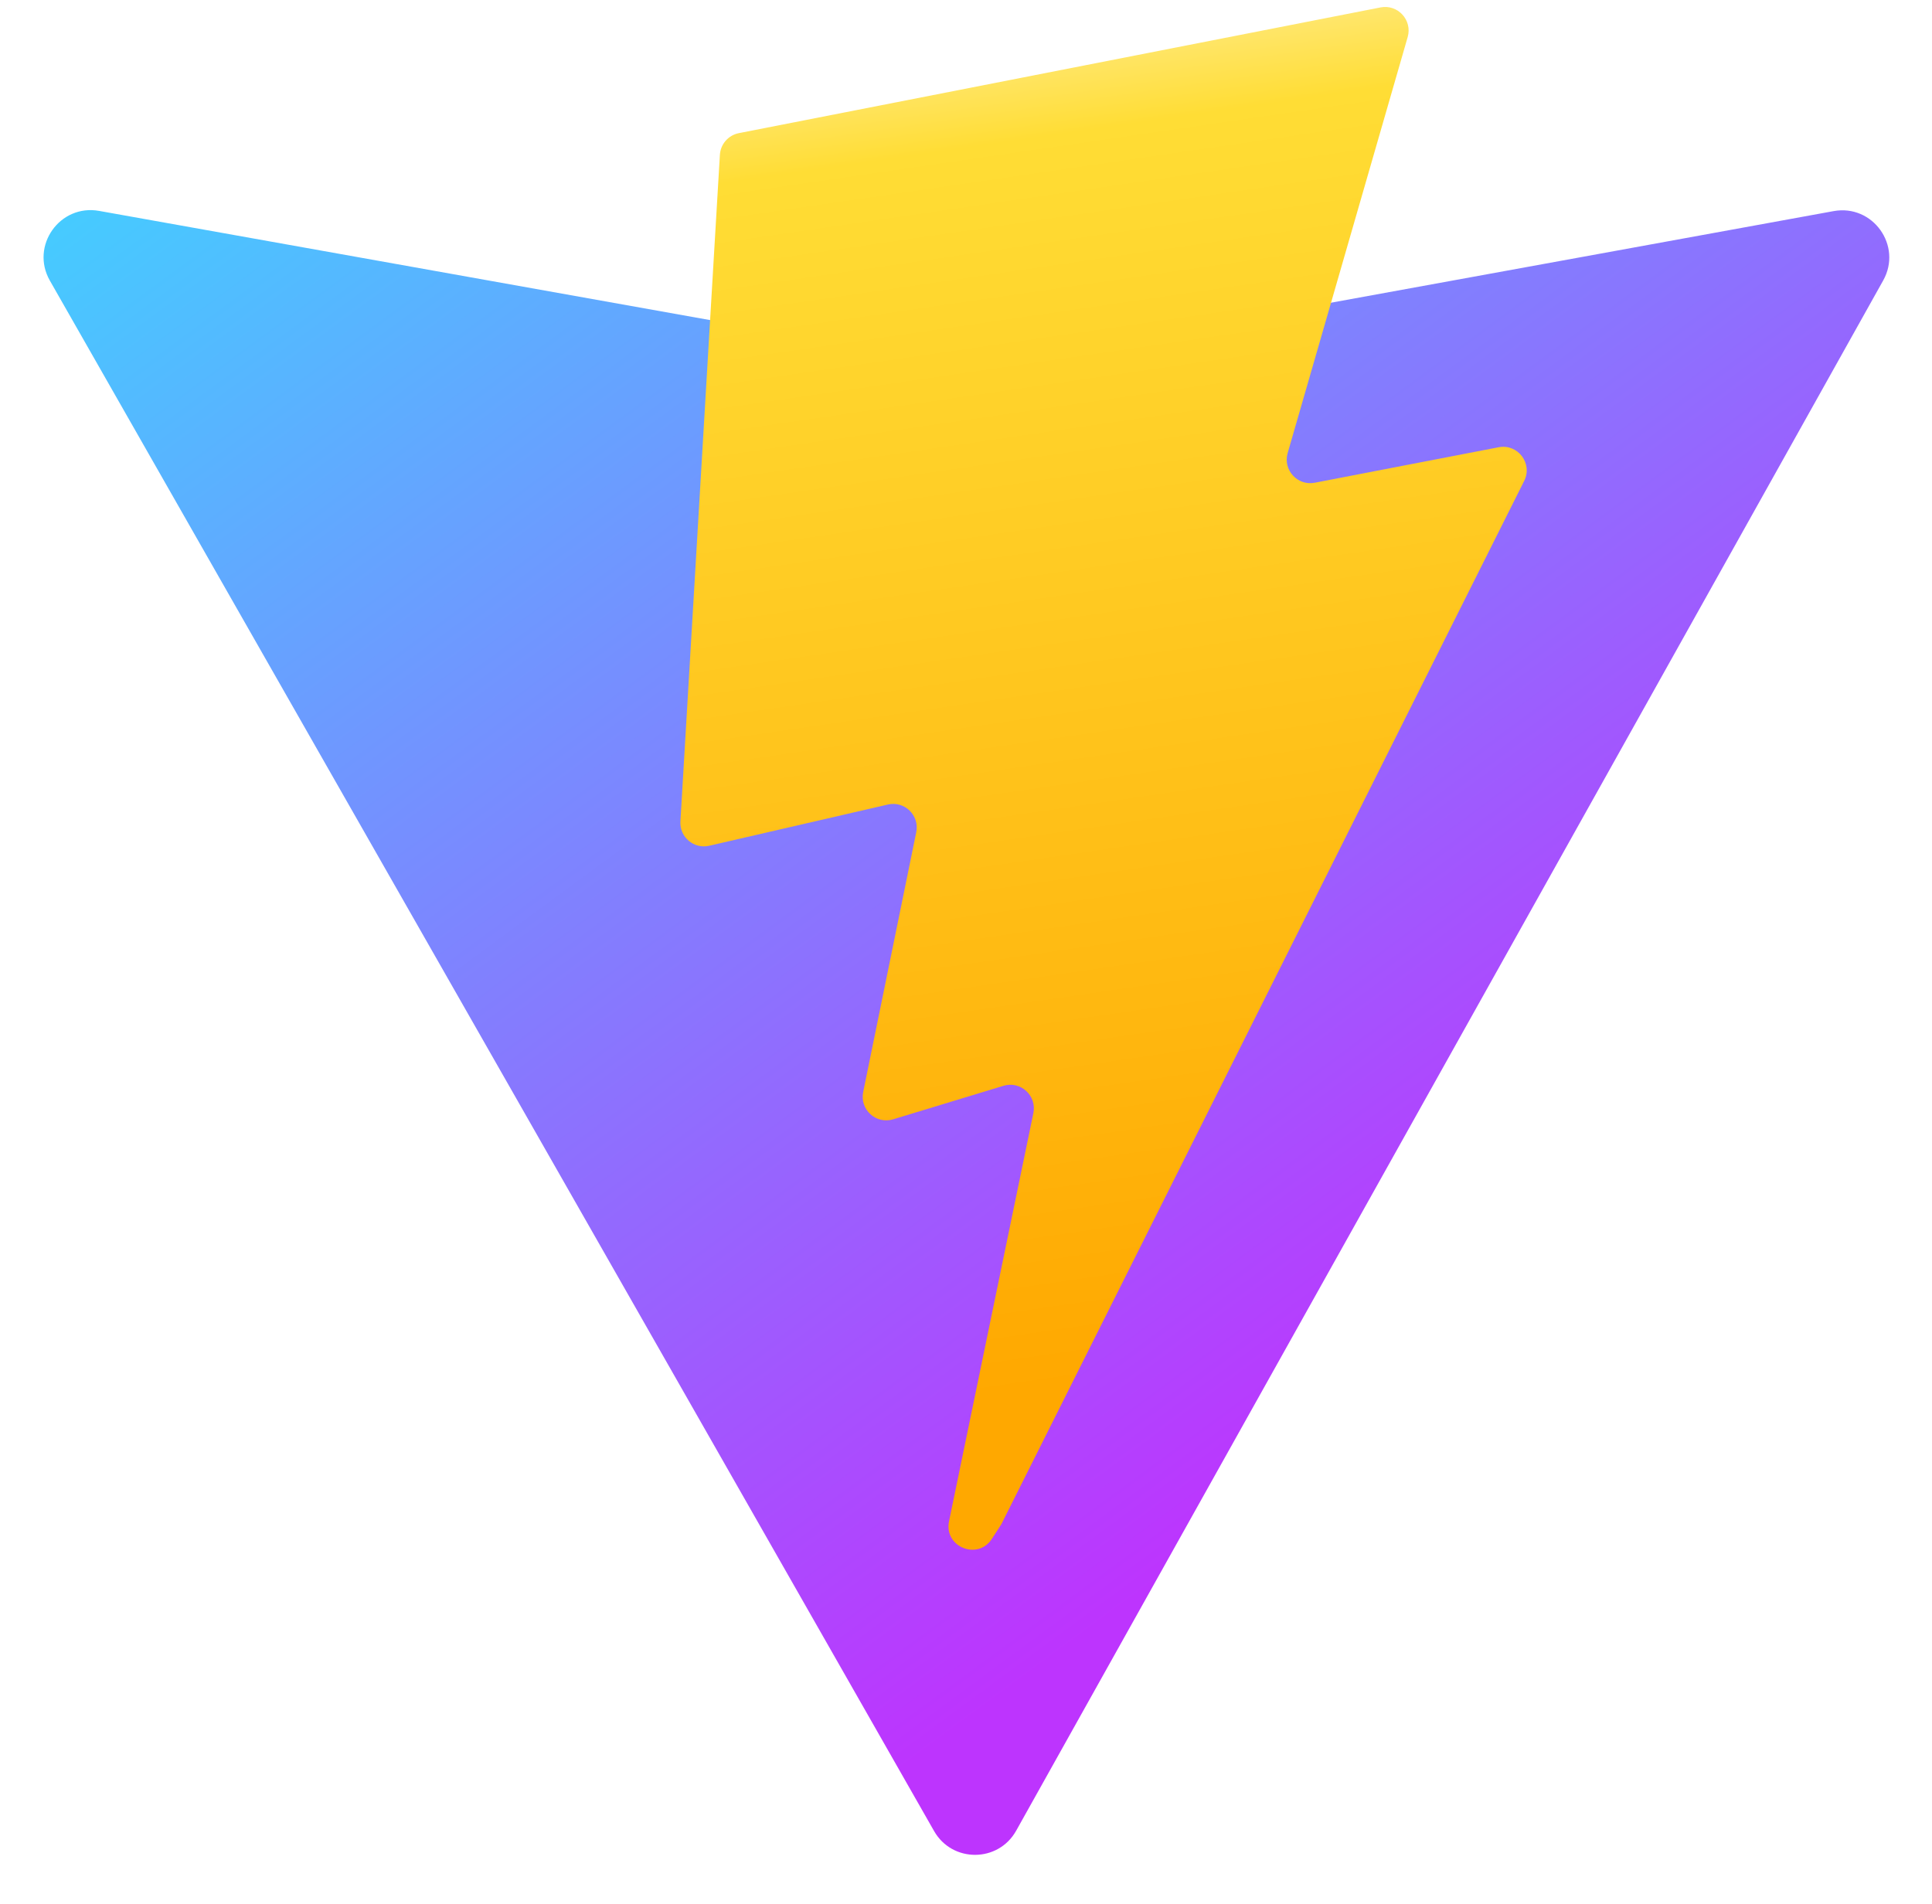
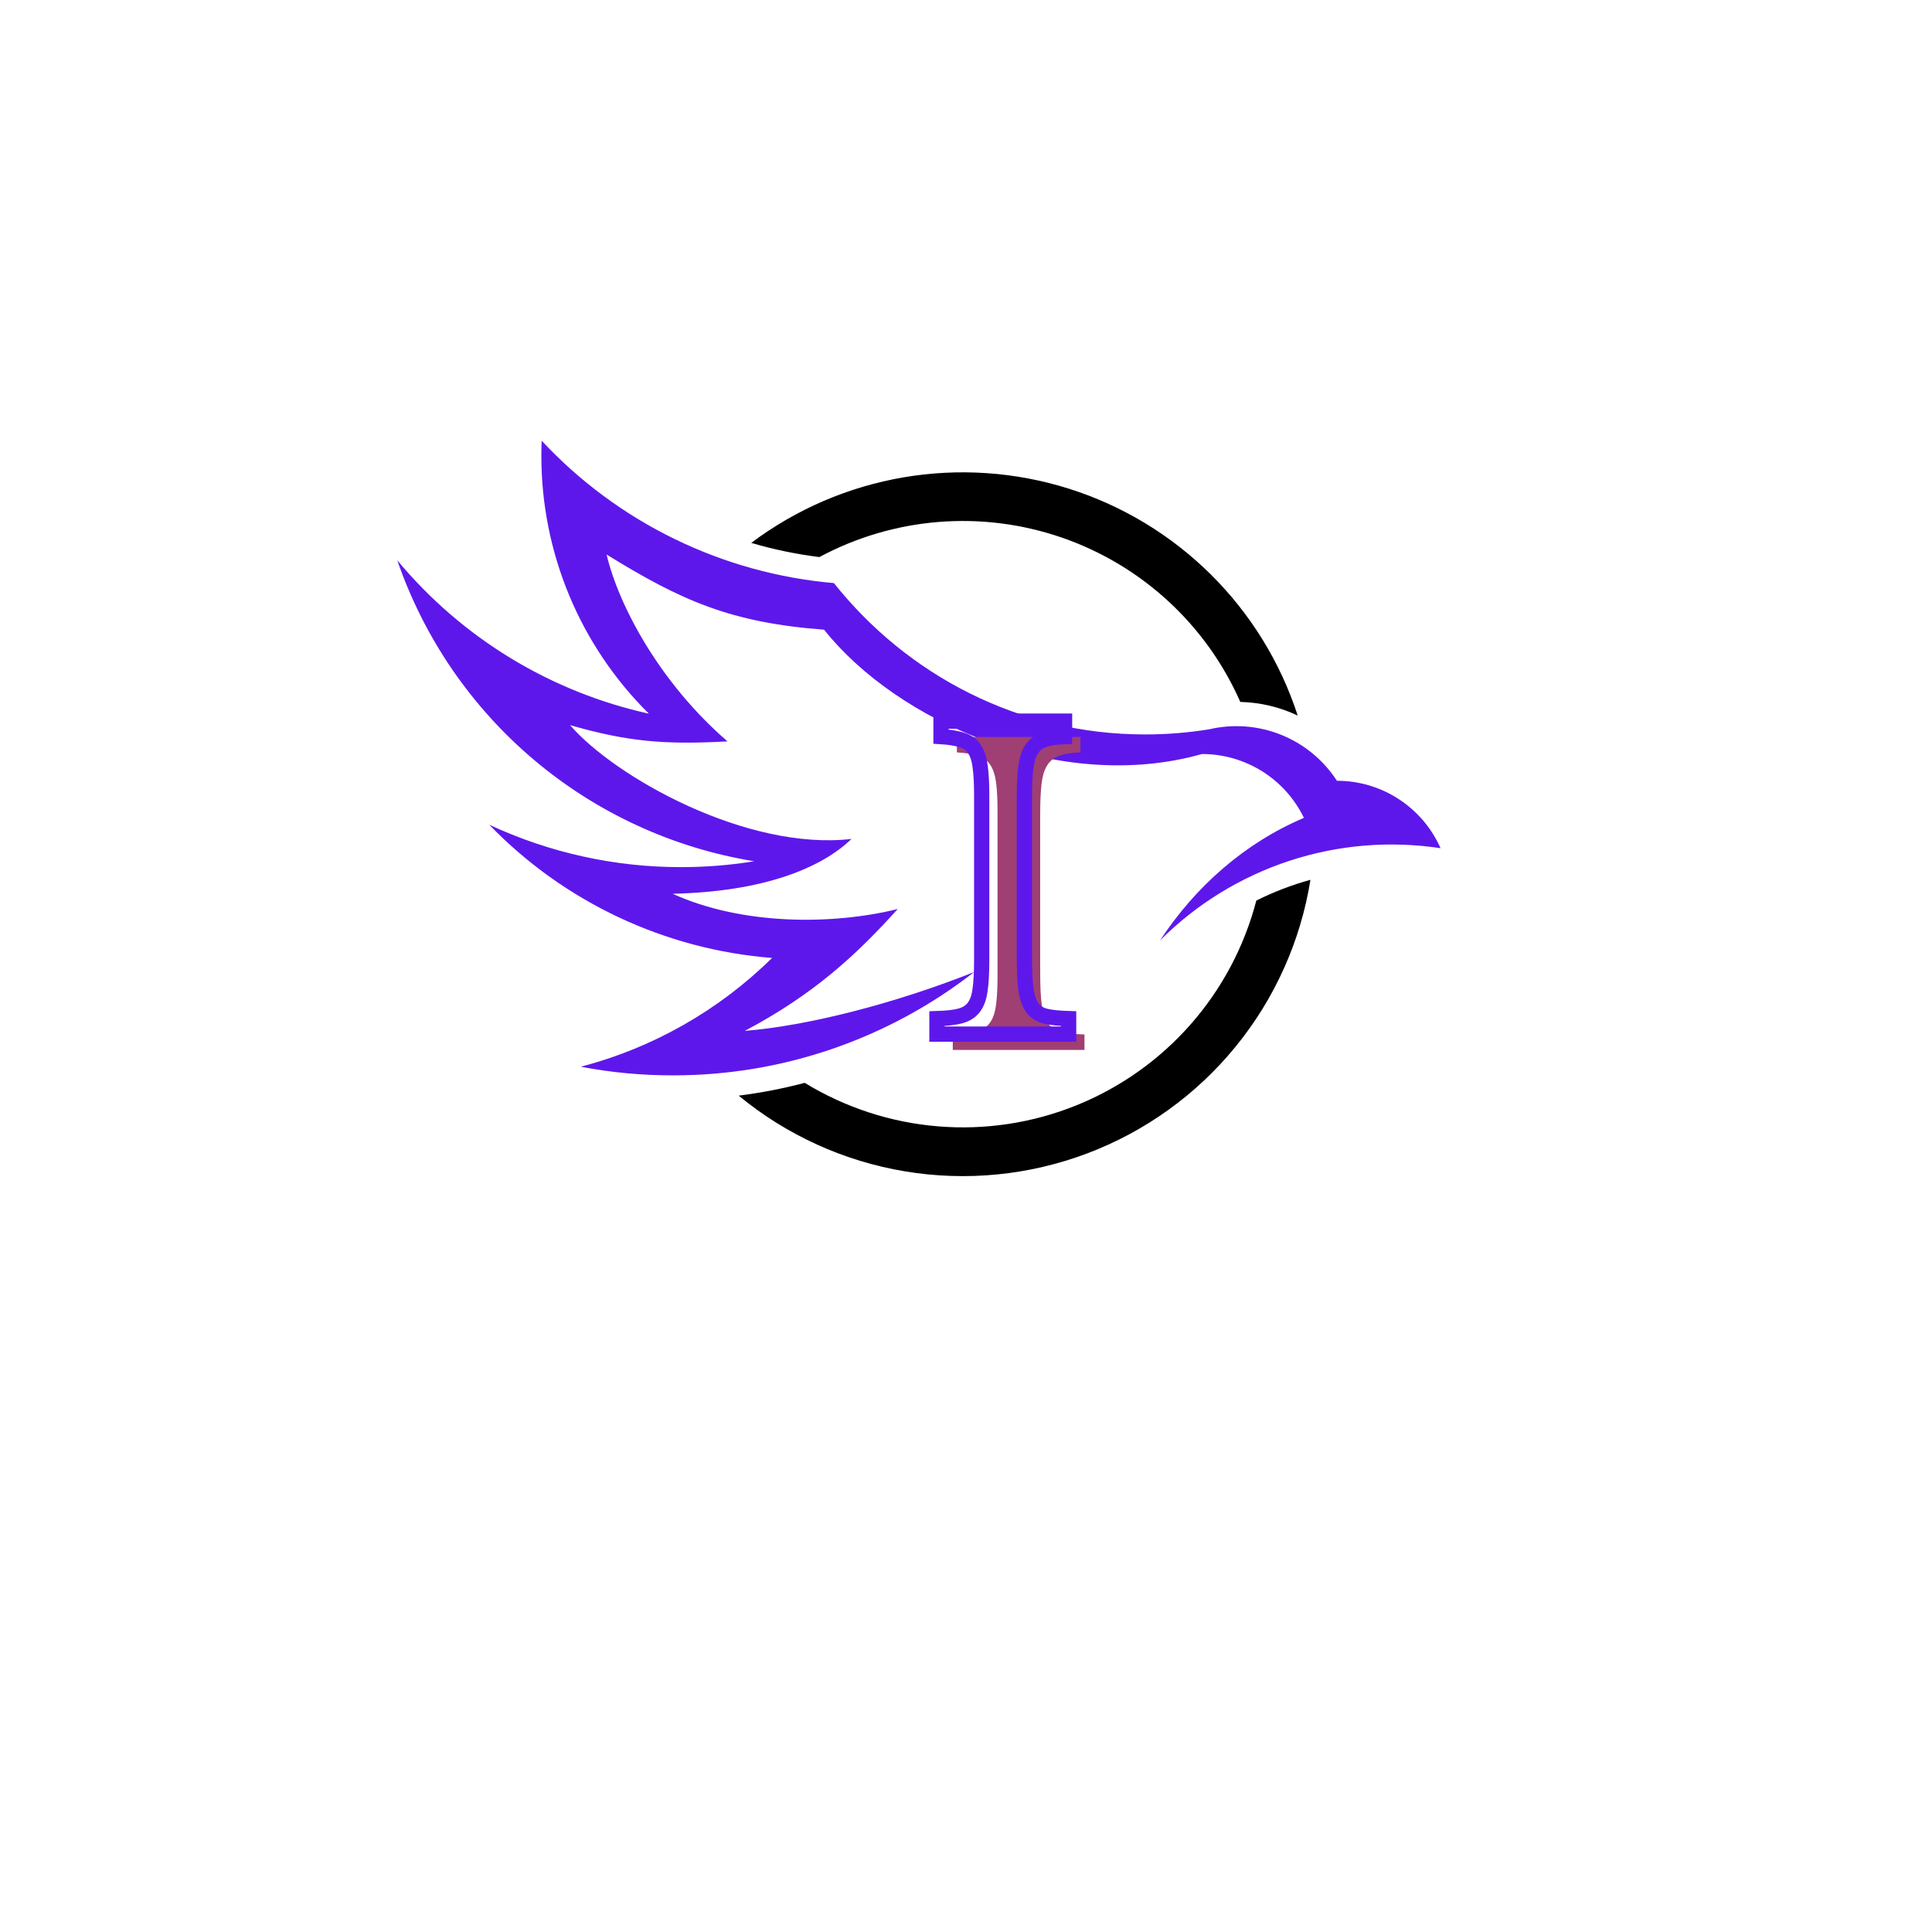
- <svg xmlns="http://www.w3.org/2000/svg" width="410" height="404" viewBox="0 0 410 404" fill="none">
-   <path d="M399.641 59.525L215.643 388.545C211.844 395.338 202.084 395.378 198.228 388.618L10.582 59.556C6.381 52.19 12.68 43.267 21.028 44.759L205.223 77.682C206.398 77.892 207.601 77.89 208.776 77.676L389.119 44.806C397.439 43.289 403.768 52.143 399.641 59.525Z" fill="url(#paint0_linear)" />
-   <path d="M292.965 1.574L156.801 28.255C154.563 28.694 152.906 30.59 152.771 32.866L144.395 174.33C144.198 177.662 147.258 180.248 150.51 179.498L188.42 170.749C191.967 169.931 195.172 173.055 194.443 176.622L183.18 231.775C182.422 235.487 185.907 238.661 189.532 237.56L212.947 230.446C216.577 229.344 220.065 232.527 219.297 236.242L201.398 322.875C200.278 328.294 207.486 331.249 210.492 326.603L212.5 323.5L323.454 102.072C325.312 98.365 322.108 94.137 318.036 94.923L279.014 102.454C275.347 103.161 272.227 99.746 273.262 96.158L298.731 7.867C299.767 4.273 296.636 0.855 292.965 1.574Z" fill="url(#paint1_linear)" />
+ <svg xmlns="http://www.w3.org/2000/svg" width="375" viewBox="0 0 375 375" height="375" version="1.0">
  <defs>
-     <linearGradient id="paint0_linear" x1="6" y1="33" x2="235" y2="344" gradientUnits="userSpaceOnUse">
-       <stop stop-color="#41D1FF" />
-       <stop offset="1" stop-color="#BD34FE" />
-     </linearGradient>
-     <linearGradient id="paint1_linear" x1="194.651" y1="8.818" x2="236.076" y2="292.989" gradientUnits="userSpaceOnUse">
-       <stop stop-color="#FFEA83" />
-       <stop offset="0.083" stop-color="#FFDD35" />
-       <stop offset="1" stop-color="#FFA800" />
-     </linearGradient>
+     <clipPath id="a">
+       <path d="M 77.113 85.535 L 279.613 85.535 L 279.613 209 L 77.113 209 Z M 77.113 85.535" />
+     </clipPath>
  </defs>
+   <path d="M 159.039 108.129 C 159.93 107.648 160.832 107.195 161.746 106.762 C 162.66 106.332 163.586 105.922 164.52 105.539 C 165.457 105.156 166.402 104.793 167.355 104.461 C 168.309 104.125 169.27 103.812 170.238 103.527 C 171.211 103.242 172.184 102.98 173.168 102.746 C 174.152 102.508 175.141 102.297 176.133 102.113 C 177.129 101.93 178.125 101.77 179.129 101.637 C 180.129 101.504 181.137 101.395 182.145 101.312 C 183.152 101.234 184.16 101.176 185.172 101.148 C 186.18 101.117 187.191 101.113 188.203 101.137 C 189.215 101.16 190.223 101.207 191.23 101.281 C 192.238 101.355 193.246 101.457 194.25 101.586 C 195.25 101.711 196.25 101.863 197.246 102.039 C 198.242 102.219 199.23 102.422 200.215 102.652 C 201.199 102.879 202.18 103.133 203.148 103.414 C 204.121 103.691 205.086 103.996 206.043 104.324 C 206.996 104.652 207.945 105.008 208.883 105.387 C 209.82 105.762 210.746 106.164 211.664 106.59 C 212.582 107.016 213.488 107.465 214.379 107.938 C 215.273 108.41 216.156 108.902 217.023 109.422 C 217.891 109.938 218.746 110.477 219.586 111.039 C 220.426 111.602 221.254 112.184 222.062 112.789 C 222.875 113.395 223.668 114.016 224.445 114.664 C 225.227 115.309 225.984 115.973 226.73 116.656 C 227.473 117.34 228.199 118.043 228.906 118.766 C 229.617 119.488 230.305 120.227 230.973 120.984 C 231.645 121.742 232.293 122.516 232.922 123.305 C 233.551 124.098 234.16 124.902 234.75 125.723 C 235.336 126.547 235.902 127.383 236.449 128.234 C 236.992 129.086 237.516 129.949 238.016 130.828 C 238.516 131.707 238.996 132.598 239.449 133.5 C 239.902 134.402 240.336 135.316 240.742 136.242 C 244.641 136.344 248.355 137.227 251.883 138.887 C 251.465 137.598 251.008 136.324 250.512 135.066 C 250.02 133.805 249.488 132.562 248.922 131.332 C 248.352 130.105 247.746 128.895 247.109 127.703 C 246.469 126.508 245.793 125.336 245.082 124.184 C 244.375 123.031 243.629 121.902 242.852 120.793 C 242.074 119.688 241.266 118.602 240.426 117.543 C 239.586 116.48 238.711 115.445 237.809 114.438 C 236.906 113.43 235.973 112.449 235.012 111.496 C 234.051 110.543 233.062 109.621 232.047 108.727 C 231.031 107.832 229.988 106.969 228.922 106.137 C 227.855 105.301 226.762 104.504 225.648 103.734 C 224.535 102.969 223.398 102.234 222.238 101.531 C 221.078 100.832 219.902 100.168 218.703 99.539 C 217.504 98.906 216.289 98.312 215.055 97.754 C 213.82 97.199 212.574 96.676 211.309 96.191 C 210.043 95.711 208.766 95.262 207.477 94.855 C 206.184 94.449 204.883 94.078 203.57 93.746 C 202.258 93.418 200.938 93.125 199.605 92.875 C 198.277 92.621 196.938 92.41 195.598 92.238 C 194.254 92.062 192.906 91.93 191.555 91.84 C 190.207 91.746 188.852 91.695 187.5 91.68 C 186.145 91.668 184.793 91.695 183.441 91.766 C 182.09 91.832 180.738 91.941 179.395 92.09 C 178.047 92.238 176.707 92.426 175.375 92.652 C 174.039 92.879 172.711 93.148 171.395 93.453 C 170.074 93.762 168.766 94.105 167.469 94.488 C 166.168 94.875 164.883 95.297 163.609 95.758 C 162.34 96.219 161.078 96.715 159.836 97.25 C 158.594 97.785 157.367 98.359 156.156 98.965 C 154.949 99.574 153.758 100.219 152.586 100.895 C 151.414 101.574 150.266 102.289 149.137 103.035 C 148.008 103.781 146.902 104.562 145.82 105.375 C 150.152 106.652 154.559 107.566 159.039 108.129 Z M 159.039 108.129" />
+   <path d="M 243.852 174.801 C 243.562 175.906 243.242 177.004 242.891 178.094 C 242.539 179.18 242.156 180.258 241.742 181.32 C 241.328 182.387 240.883 183.441 240.406 184.48 C 239.93 185.52 239.426 186.543 238.891 187.555 C 238.352 188.562 237.789 189.559 237.195 190.535 C 236.602 191.512 235.98 192.473 235.328 193.414 C 234.68 194.352 234.004 195.273 233.301 196.176 C 232.598 197.078 231.867 197.957 231.113 198.816 C 230.359 199.676 229.578 200.512 228.773 201.324 C 227.973 202.141 227.145 202.93 226.297 203.695 C 225.445 204.461 224.574 205.199 223.684 205.914 C 222.789 206.629 221.875 207.316 220.941 207.977 C 220.012 208.641 219.059 209.273 218.09 209.879 C 217.121 210.484 216.133 211.062 215.129 211.609 C 214.125 212.16 213.105 212.68 212.074 213.168 C 211.039 213.656 209.992 214.113 208.93 214.543 C 207.871 214.973 206.797 215.367 205.715 215.734 C 204.633 216.098 203.539 216.434 202.434 216.734 C 201.332 217.035 200.219 217.305 199.102 217.543 C 197.984 217.781 196.859 217.984 195.727 218.156 C 194.598 218.328 193.461 218.465 192.324 218.57 C 191.184 218.676 190.043 218.75 188.898 218.789 C 187.758 218.828 186.613 218.832 185.469 218.805 C 184.328 218.777 183.184 218.715 182.047 218.621 C 180.906 218.527 179.77 218.398 178.637 218.238 C 177.504 218.078 176.379 217.887 175.258 217.66 C 174.137 217.434 173.02 217.176 171.914 216.883 C 170.809 216.594 169.711 216.27 168.625 215.914 C 167.539 215.559 166.461 215.172 165.398 214.754 C 164.332 214.336 163.281 213.891 162.242 213.41 C 161.203 212.93 160.18 212.422 159.172 211.883 C 158.164 211.344 157.172 210.777 156.195 210.18 C 151.977 211.293 147.703 212.117 143.379 212.664 C 145.688 214.57 148.117 216.32 150.656 217.906 C 153.199 219.492 155.836 220.906 158.562 222.148 C 161.289 223.391 164.086 224.445 166.953 225.32 C 169.82 226.191 172.734 226.875 175.688 227.363 C 178.645 227.855 181.621 228.148 184.617 228.246 C 187.613 228.348 190.602 228.25 193.582 227.953 C 196.566 227.66 199.516 227.172 202.434 226.488 C 205.352 225.809 208.215 224.938 211.02 223.879 C 213.82 222.82 216.543 221.582 219.184 220.168 C 221.824 218.75 224.363 217.168 226.793 215.418 C 229.227 213.668 231.535 211.766 233.719 209.711 C 235.898 207.66 237.938 205.473 239.832 203.148 C 241.727 200.828 243.461 198.395 245.035 195.844 C 246.609 193.293 248.008 190.652 249.234 187.918 C 250.461 185.188 251.504 182.383 252.359 179.512 C 253.219 176.645 253.883 173.73 254.355 170.77 C 250.723 171.77 247.223 173.113 243.852 174.801 Z M 243.852 174.801" />
+   <g clip-path="url(#a)">
+     <path fill="#5E17EB" d="M 189.086 188.668 C 173.754 194.773 156.793 199.109 144.562 200.094 C 157.98 192.996 166.262 185.305 174.25 176.438 C 161.527 179.59 143.977 179.59 130.559 173.48 C 148.117 173.082 159.359 168.551 165.277 162.836 C 144.961 165.199 119.32 150.809 110.645 140.746 C 121.715 143.918 128.805 144.586 141.211 143.902 C 128.195 132.668 120.109 117.688 117.742 107.637 C 132.246 116.582 141.793 120.844 159.953 122.223 C 174.102 140.035 205.707 154.16 233.305 146.355 C 234.332 146.352 235.352 146.426 236.371 146.566 C 237.387 146.711 238.391 146.922 239.379 147.207 C 240.367 147.488 241.328 147.84 242.266 148.258 C 243.207 148.676 244.109 149.16 244.98 149.703 C 245.852 150.25 246.68 150.852 247.465 151.516 C 248.25 152.176 248.988 152.887 249.672 153.652 C 250.359 154.418 250.988 155.227 251.559 156.078 C 252.133 156.934 252.641 157.82 253.09 158.746 C 241.508 163.668 231.992 172.141 225.168 182.527 C 226.922 180.773 228.773 179.129 230.719 177.59 C 232.664 176.051 234.691 174.633 236.805 173.336 C 238.918 172.035 241.098 170.863 243.348 169.82 C 245.598 168.773 247.898 167.867 250.254 167.09 C 252.609 166.316 255.004 165.684 257.434 165.188 C 259.863 164.695 262.316 164.344 264.785 164.137 C 267.258 163.93 269.734 163.867 272.211 163.953 C 274.691 164.035 277.156 164.262 279.609 164.633 C 279.18 163.664 278.684 162.73 278.121 161.836 C 277.559 160.938 276.93 160.086 276.246 159.281 C 275.559 158.473 274.816 157.719 274.02 157.02 C 273.227 156.32 272.383 155.684 271.496 155.105 C 270.605 154.527 269.684 154.016 268.719 153.57 C 267.758 153.129 266.77 152.754 265.754 152.453 C 264.738 152.152 263.703 151.926 262.656 151.773 C 261.605 151.621 260.551 151.547 259.492 151.547 C 258.848 150.551 258.129 149.605 257.34 148.719 C 256.547 147.832 255.695 147.008 254.777 146.25 C 253.859 145.496 252.891 144.812 251.867 144.203 C 250.844 143.598 249.781 143.07 248.68 142.625 C 247.578 142.184 246.445 141.824 245.289 141.555 C 244.129 141.285 242.957 141.102 241.773 141.012 C 240.586 140.922 239.398 140.922 238.215 141.016 C 237.027 141.105 235.855 141.285 234.699 141.559 C 230.57 142.227 226.414 142.559 222.23 142.555 C 197.707 142.555 176.035 130.988 161.863 113.176 C 156.492 112.711 151.207 111.758 146.008 110.32 C 140.812 108.883 135.789 106.984 130.941 104.621 C 126.09 102.262 121.5 99.477 117.164 96.27 C 112.828 93.066 108.82 89.492 105.141 85.547 C 105.098 86.512 105.082 87.484 105.082 88.457 C 105.074 93.113 105.527 97.723 106.438 102.289 C 107.348 106.852 108.699 111.281 110.488 115.582 C 112.277 119.879 114.473 123.957 117.074 127.816 C 119.676 131.68 122.633 135.246 125.941 138.52 C 121.191 137.473 116.559 136.039 112.047 134.223 C 107.535 132.406 103.199 130.234 99.047 127.703 C 94.895 125.172 90.977 122.312 87.297 119.133 C 83.617 115.953 80.223 112.496 77.113 108.754 C 77.758 110.629 78.465 112.48 79.234 114.305 C 80.008 116.133 80.836 117.934 81.727 119.703 C 82.617 121.477 83.57 123.215 84.578 124.922 C 85.586 126.629 86.648 128.301 87.77 129.938 C 88.891 131.574 90.066 133.168 91.297 134.727 C 92.523 136.281 93.805 137.797 95.137 139.266 C 96.465 140.734 97.844 142.16 99.27 143.539 C 100.695 144.914 102.168 146.242 103.684 147.52 C 105.199 148.801 106.758 150.027 108.355 151.199 C 109.957 152.371 111.594 153.492 113.266 154.555 C 114.941 155.617 116.648 156.625 118.391 157.574 C 120.133 158.52 121.902 159.41 123.707 160.238 C 125.508 161.066 127.336 161.836 129.188 162.543 C 131.043 163.246 132.918 163.891 134.812 164.469 C 136.711 165.051 138.625 165.566 140.559 166.016 C 142.488 166.465 144.434 166.852 146.391 167.172 C 141.695 167.934 136.969 168.312 132.211 168.309 C 125.773 168.316 119.414 167.625 113.133 166.238 C 106.848 164.848 100.793 162.797 94.961 160.074 C 98.562 163.801 102.473 167.172 106.688 170.188 C 110.902 173.203 115.355 175.812 120.043 178.023 C 124.73 180.23 129.582 182 134.59 183.332 C 139.602 184.66 144.688 185.531 149.855 185.938 C 144.699 191.02 138.973 195.348 132.68 198.93 C 126.383 202.508 119.734 205.219 112.73 207.055 C 118.625 208.176 124.574 208.73 130.578 208.727 C 135.84 208.734 141.066 208.309 146.258 207.449 C 151.449 206.59 156.535 205.305 161.512 203.598 C 166.488 201.891 171.293 199.785 175.918 197.281 C 180.547 194.773 184.934 191.902 189.086 188.668 Z M 189.086 188.668" />
+   </g>
+   <g fill="#9F3F73">
+     <g>
+       <g>
+         <path d="M 20.516 -14.906 C 20.516 -12.281 20.617 -10.203 20.828 -8.672 C 21.035 -7.148 21.441 -5.969 22.047 -5.125 C 22.648 -4.281 23.516 -3.727 24.641 -3.469 C 25.773 -3.207 27.266 -3.051 29.109 -3 L 29.109 0 L 3.547 0 L 3.547 -3 C 5.391 -3.051 6.875 -3.219 8 -3.5 C 9.133 -3.789 10.016 -4.332 10.641 -5.125 C 11.273 -5.914 11.695 -7.035 11.906 -8.484 C 12.125 -9.93 12.234 -11.891 12.234 -14.359 L 12.234 -46.391 C 12.234 -48.598 12.141 -50.426 11.953 -51.875 C 11.766 -53.32 11.395 -54.461 10.844 -55.297 C 10.289 -56.141 9.488 -56.734 8.438 -57.078 C 7.383 -57.422 6.02 -57.645 4.344 -57.75 L 4.344 -60.75 L 28.328 -60.75 L 28.328 -57.75 C 26.641 -57.695 25.281 -57.484 24.25 -57.109 C 23.227 -56.742 22.441 -56.129 21.891 -55.266 C 21.336 -54.398 20.969 -53.203 20.781 -51.672 C 20.602 -50.148 20.516 -48.203 20.516 -45.828 Z M 20.516 -14.906" transform="translate(181.386 203.786)" />
+       </g>
+     </g>
+   </g>
+   <path transform="matrix(.75 0 0 .75 44.688 137.718)" fill="none" d="M 205.525 64.121 C 205.525 67.631 205.66 70.407 205.931 72.444 C 206.223 74.465 206.775 76.038 207.577 77.168 C 208.379 78.282 209.535 79.017 211.046 79.376 C 212.551 79.72 214.53 79.923 216.978 79.996 L 216.978 84.001 L 182.9 84.001 L 182.9 79.996 C 185.363 79.923 187.348 79.704 188.853 79.324 C 190.363 78.933 191.535 78.215 192.374 77.168 C 193.212 76.105 193.77 74.616 194.04 72.699 C 194.332 70.767 194.478 68.152 194.478 64.866 L 194.478 22.157 C 194.478 19.215 194.353 16.777 194.092 14.84 C 193.853 12.907 193.368 11.381 192.629 10.267 C 191.895 9.142 190.822 8.35 189.421 7.907 C 188.014 7.444 186.191 7.147 183.952 7.006 L 183.952 3.001 L 215.926 3.001 L 215.926 7.006 C 213.681 7.074 211.874 7.361 210.504 7.855 C 209.15 8.335 208.108 9.157 207.374 10.319 C 206.634 11.47 206.139 13.058 205.884 15.095 C 205.645 17.137 205.525 19.73 205.525 22.881 Z M 205.525 64.121" stroke="#5E17EB" stroke-width="3.945" />
</svg>
